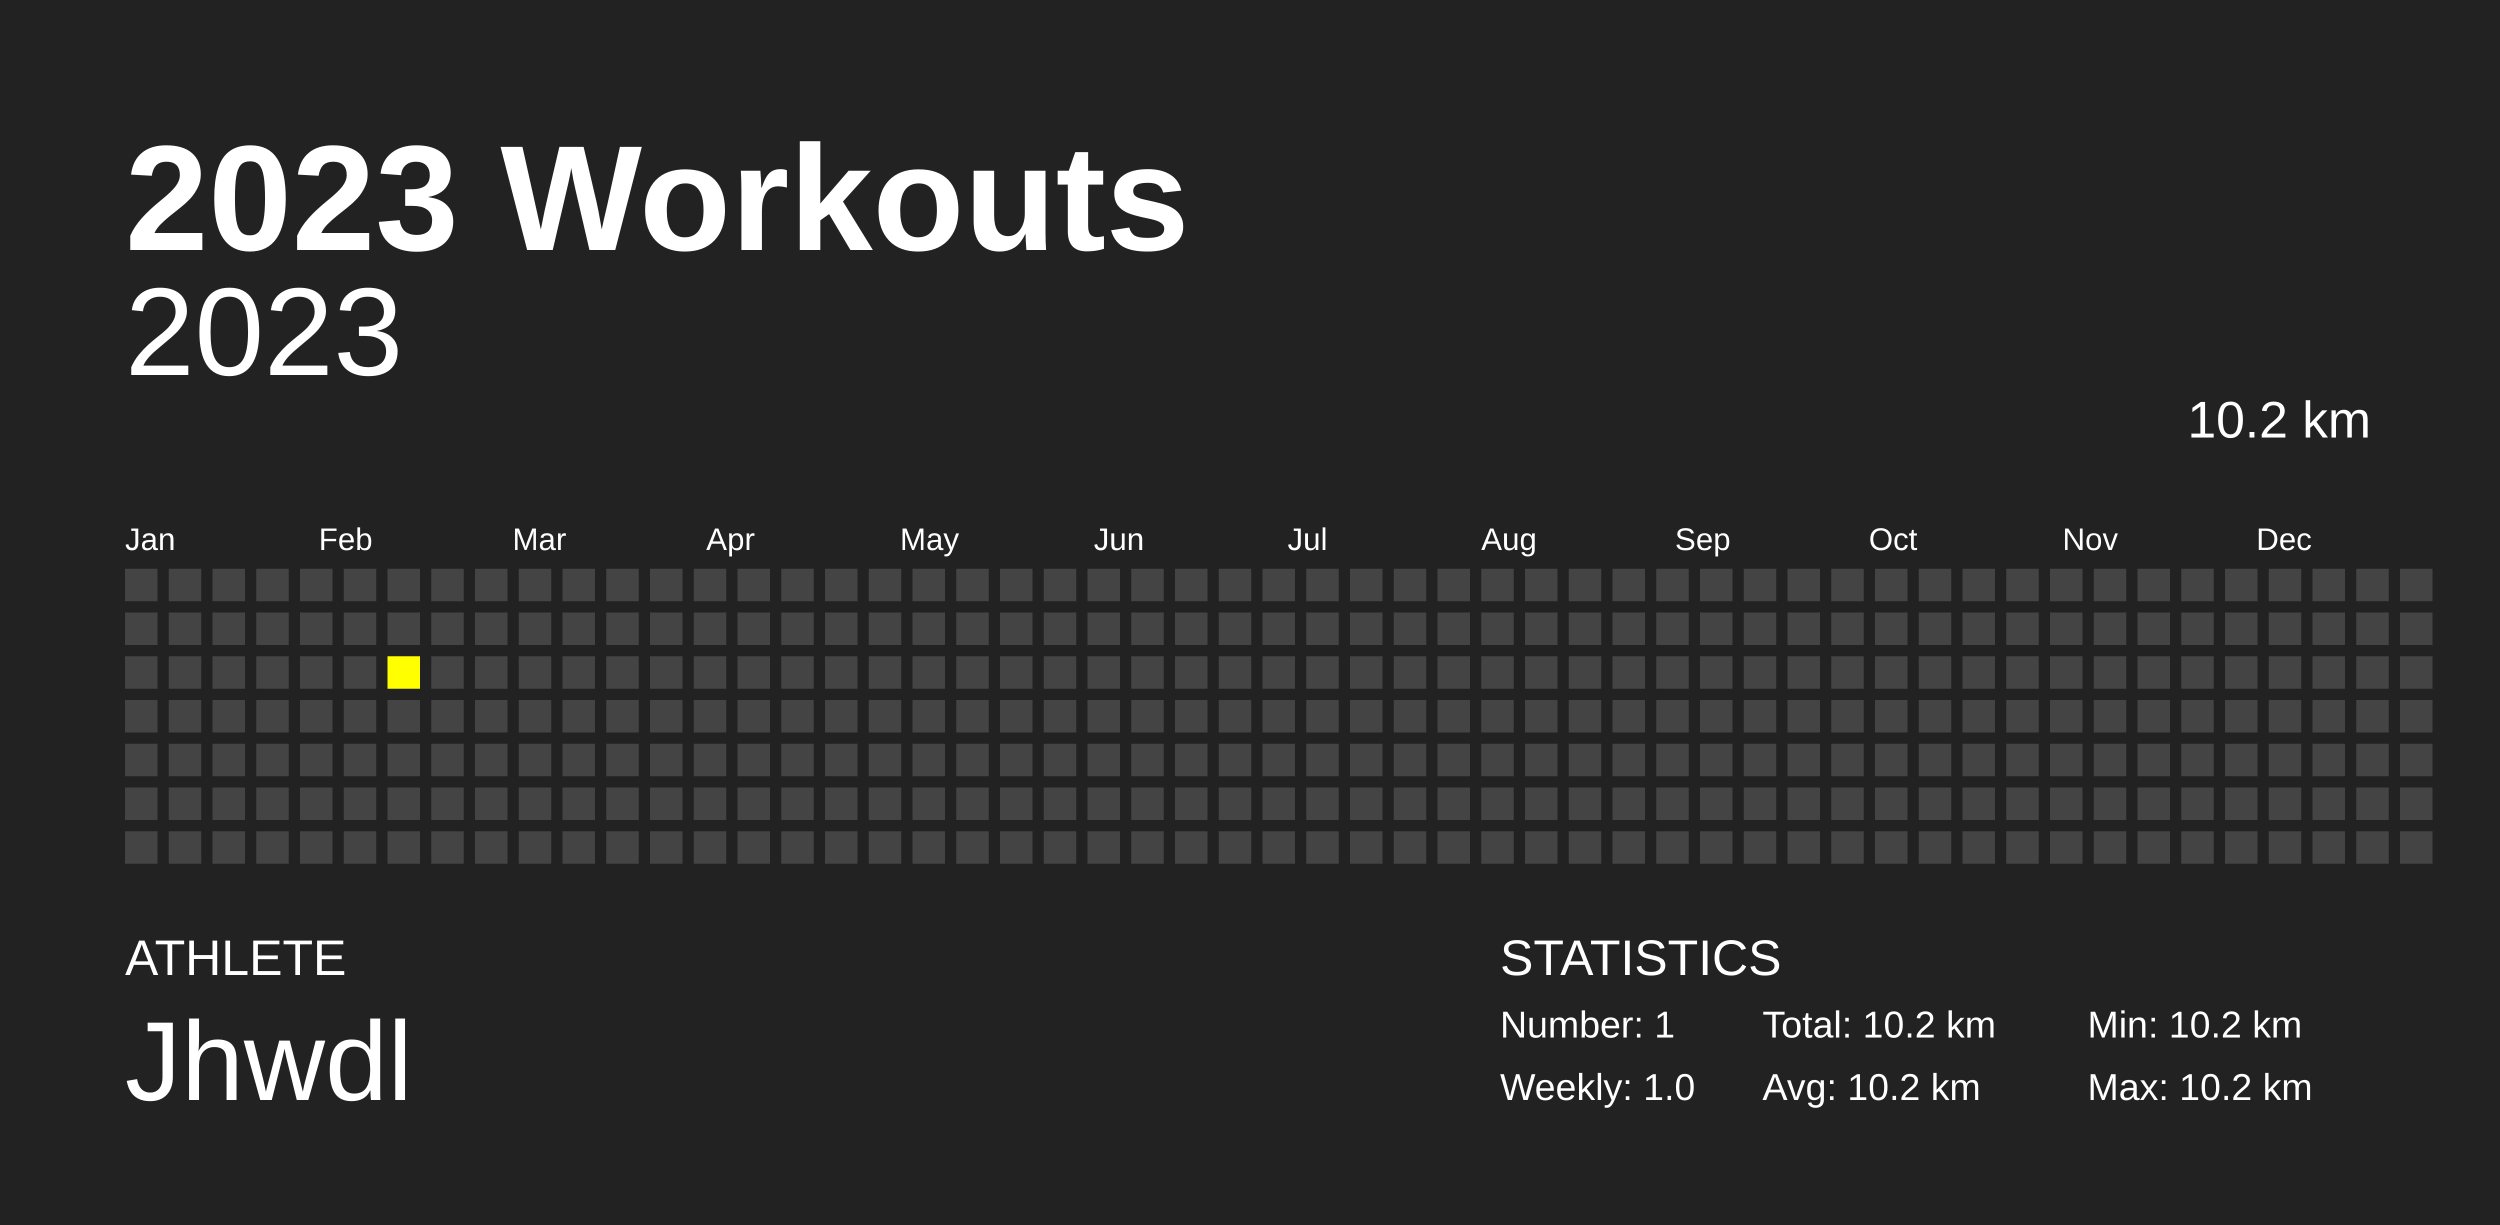
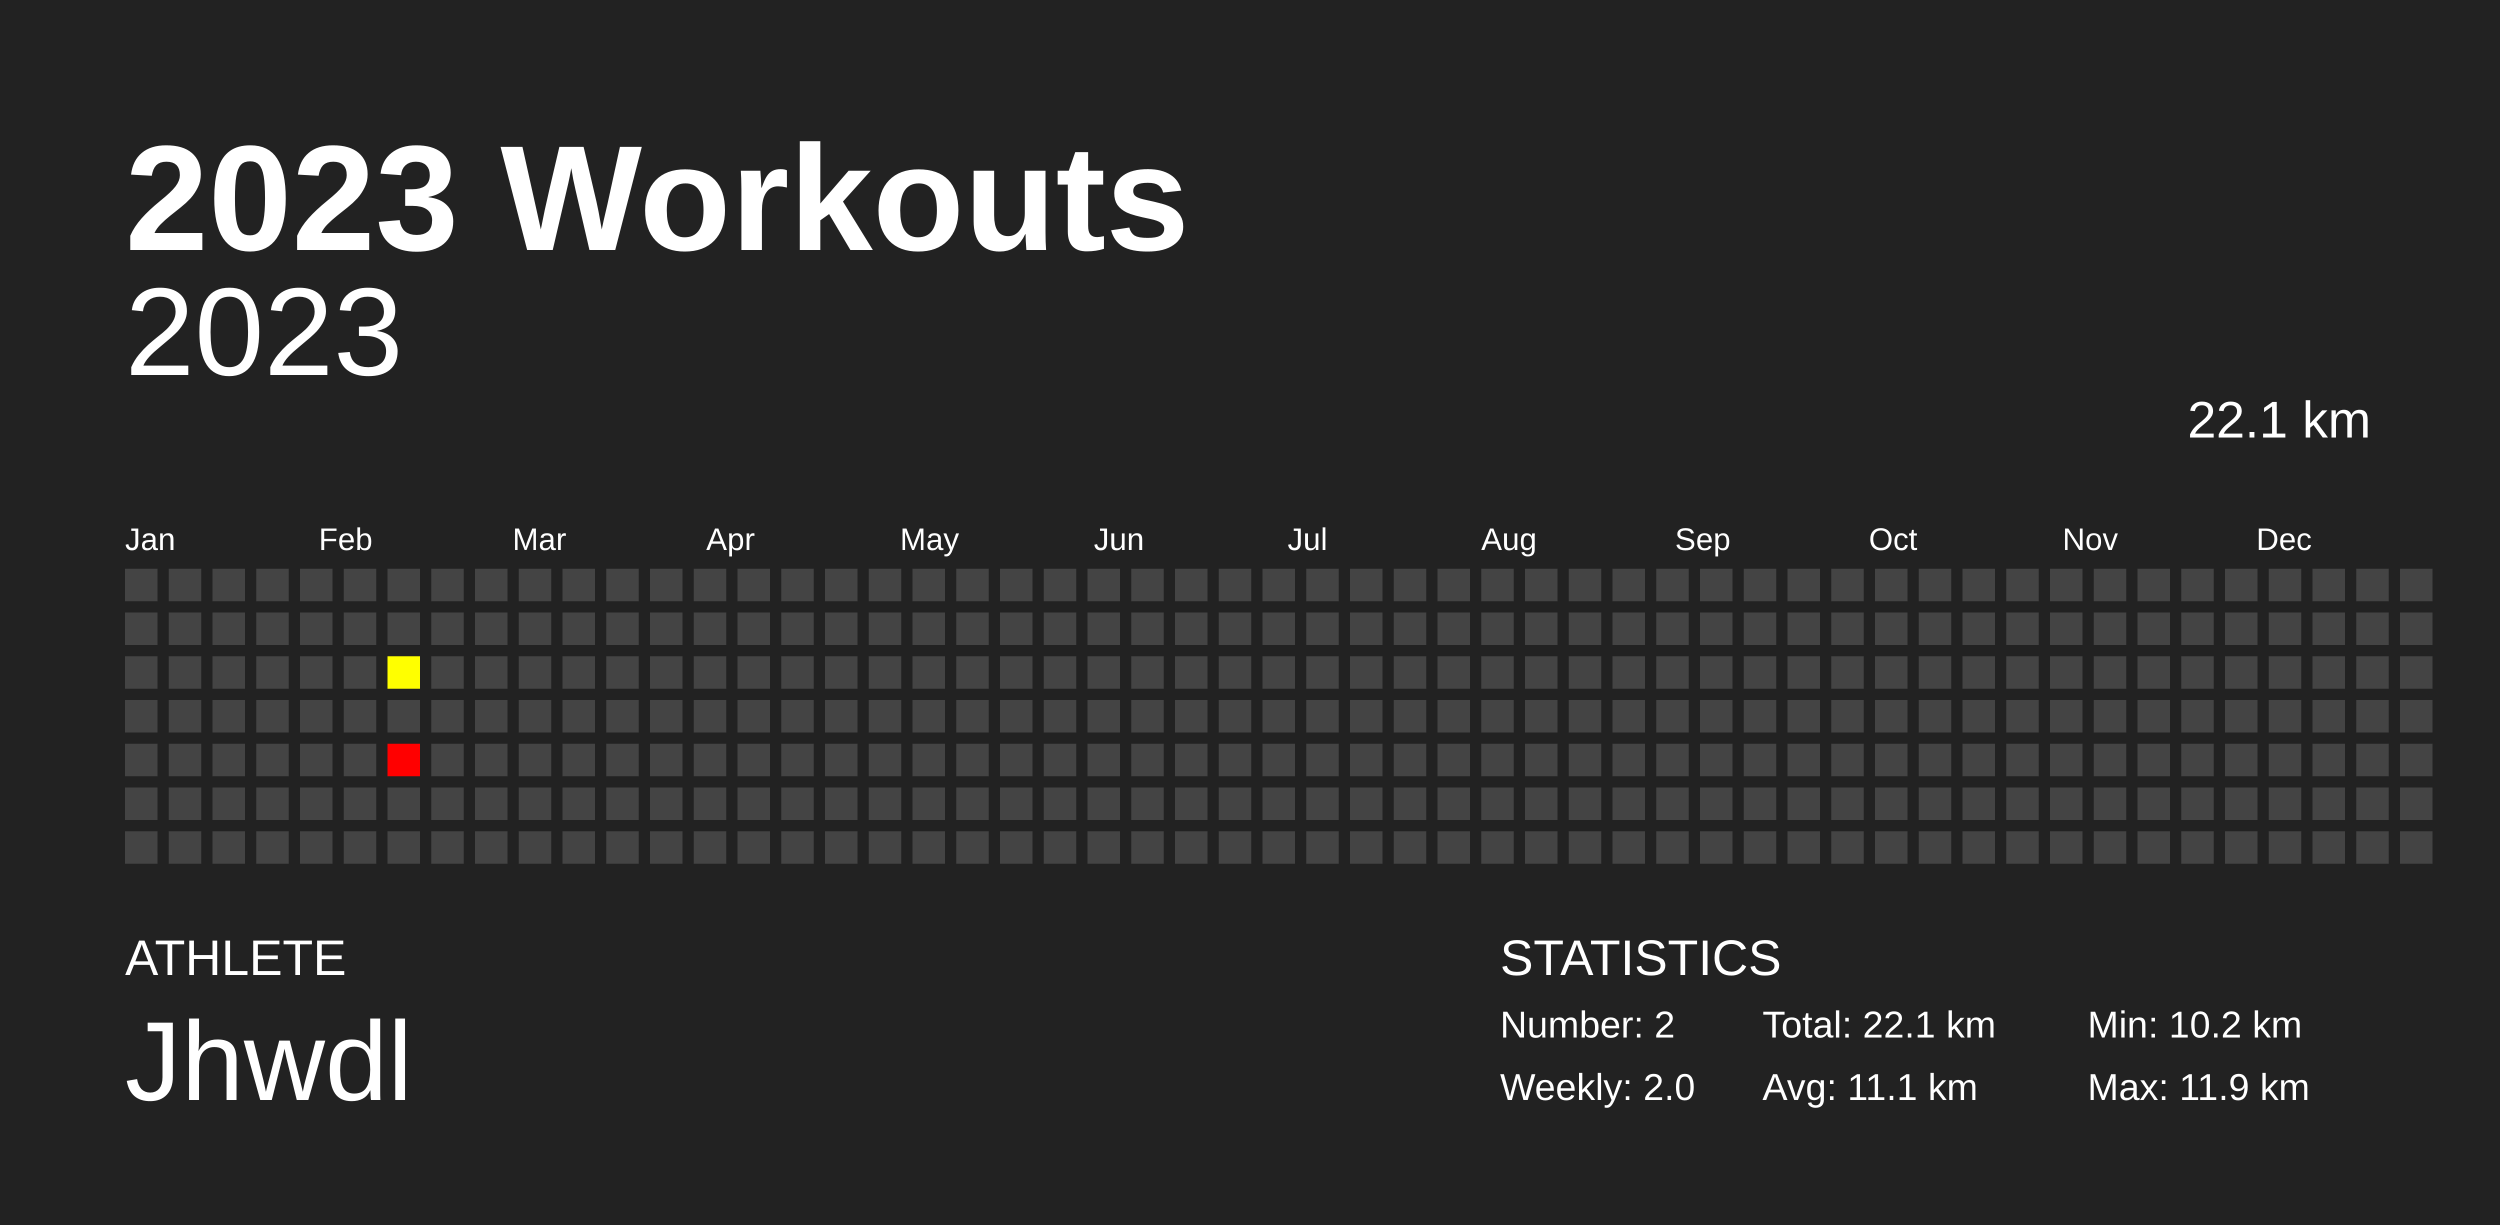
<svg xmlns="http://www.w3.org/2000/svg" baseProfile="full" height="98mm" version="1.1" viewBox="0,0,200,98" width="200mm">
  <defs />
  <rect fill="#222222" height="98" width="200" x="0" y="0" />
  <text fill="#FFFFFF" style="font-size:12px; font-family:Arial; font-weight:bold;" x="10" y="20">2023 Workouts</text>
  <text fill="#FFFFFF" style="font-size:4px; font-family:Arial" x="10" y="78">ATHLETE</text>
  <text fill="#FFFFFF" style="font-size:9px; font-family:Arial" x="10" y="88">Jhwdl</text>
  <text fill="#FFFFFF" style="font-size:4px; font-family:Arial" x="120" y="78">STATISTICS</text>
-   <text fill="#FFFFFF" style="font-size:3px; font-family:Arial" x="120" y="83">Number: 1</text>
-   <text fill="#FFFFFF" style="font-size:3px; font-family:Arial" x="120" y="88">Weekly: 1.0</text>
-   <text fill="#FFFFFF" style="font-size:3px; font-family:Arial" x="141" y="83">Total: 10.2 km</text>
-   <text fill="#FFFFFF" style="font-size:3px; font-family:Arial" x="141" y="88">Avg: 10.2 km</text>
+   <text fill="#FFFFFF" style="font-size:3px; font-family:Arial" x="120" y="83">Number: 2</text>
+   <text fill="#FFFFFF" style="font-size:3px; font-family:Arial" x="120" y="88">Weekly: 2.0</text>
+   <text fill="#FFFFFF" style="font-size:3px; font-family:Arial" x="141" y="83">Total: 22.1 km</text>
+   <text fill="#FFFFFF" style="font-size:3px; font-family:Arial" x="141" y="88">Avg: 11.1 km</text>
  <text fill="#FFFFFF" style="font-size:3px; font-family:Arial" x="167" y="83">Min: 10.2 km</text>
-   <text fill="#FFFFFF" style="font-size:3px; font-family:Arial" x="167" y="88">Max: 10.2 km</text>
+   <text fill="#FFFFFF" style="font-size:3px; font-family:Arial" x="167" y="88">Max: 11.9 km</text>
  <text alignment-baseline="hanging" fill="#FFFFFF" style="font-size:10.0px; font-family:Arial;" x="10" y="30">2023</text>
-   <text alignment-baseline="hanging" fill="#FFFFFF" style="font-size:4.125px; font-family:Arial;" x="175" y="35">10.2 km</text>
+   <text alignment-baseline="hanging" fill="#FFFFFF" style="font-size:4.125px; font-family:Arial;" x="175" y="35">22.1 km</text>
  <text fill="#FFFFFF" style="font-size:2.5px; font-family:Arial" x="10.0" y="44">Jan</text>
  <text fill="#FFFFFF" style="font-size:2.5px; font-family:Arial" x="25.5" y="44">Feb</text>
  <text fill="#FFFFFF" style="font-size:2.5px; font-family:Arial" x="41.0" y="44">Mar</text>
  <text fill="#FFFFFF" style="font-size:2.5px; font-family:Arial" x="56.5" y="44">Apr</text>
  <text fill="#FFFFFF" style="font-size:2.5px; font-family:Arial" x="72.0" y="44">May</text>
  <text fill="#FFFFFF" style="font-size:2.5px; font-family:Arial" x="87.5" y="44">Jun</text>
  <text fill="#FFFFFF" style="font-size:2.5px; font-family:Arial" x="103.0" y="44">Jul</text>
  <text fill="#FFFFFF" style="font-size:2.5px; font-family:Arial" x="118.5" y="44">Aug</text>
  <text fill="#FFFFFF" style="font-size:2.5px; font-family:Arial" x="134.0" y="44">Sep</text>
  <text fill="#FFFFFF" style="font-size:2.5px; font-family:Arial" x="149.5" y="44">Oct</text>
  <text fill="#FFFFFF" style="font-size:2.5px; font-family:Arial" x="165.0" y="44">Nov</text>
  <text fill="#FFFFFF" style="font-size:2.5px; font-family:Arial" x="180.5" y="44">Dec</text>
  <rect fill="#444444" height="2.6" width="2.6" x="10.0" y="45.5" />
  <rect fill="#444444" height="2.6" width="2.6" x="10.0" y="49.0" />
  <rect fill="#444444" height="2.6" width="2.6" x="10.0" y="52.5" />
  <rect fill="#444444" height="2.6" width="2.6" x="10.0" y="56.0" />
  <rect fill="#444444" height="2.6" width="2.6" x="10.0" y="59.5" />
  <rect fill="#444444" height="2.6" width="2.6" x="10.0" y="63.0" />
  <rect fill="#444444" height="2.6" width="2.6" x="10.0" y="66.5" />
  <rect fill="#444444" height="2.6" width="2.6" x="13.5" y="45.5" />
  <rect fill="#444444" height="2.6" width="2.6" x="13.5" y="49.0" />
  <rect fill="#444444" height="2.6" width="2.6" x="13.5" y="52.5" />
  <rect fill="#444444" height="2.6" width="2.6" x="13.5" y="56.0" />
  <rect fill="#444444" height="2.6" width="2.6" x="13.5" y="59.5" />
  <rect fill="#444444" height="2.6" width="2.6" x="13.5" y="63.0" />
  <rect fill="#444444" height="2.6" width="2.6" x="13.5" y="66.5" />
  <rect fill="#444444" height="2.6" width="2.6" x="17.0" y="45.5" />
  <rect fill="#444444" height="2.6" width="2.6" x="17.0" y="49.0" />
  <rect fill="#444444" height="2.6" width="2.6" x="17.0" y="52.5" />
  <rect fill="#444444" height="2.6" width="2.6" x="17.0" y="56.0" />
  <rect fill="#444444" height="2.6" width="2.6" x="17.0" y="59.5" />
  <rect fill="#444444" height="2.6" width="2.6" x="17.0" y="63.0" />
  <rect fill="#444444" height="2.6" width="2.6" x="17.0" y="66.5" />
  <rect fill="#444444" height="2.6" width="2.6" x="20.5" y="45.5" />
  <rect fill="#444444" height="2.6" width="2.6" x="20.5" y="49.0" />
  <rect fill="#444444" height="2.6" width="2.6" x="20.5" y="52.5" />
  <rect fill="#444444" height="2.6" width="2.6" x="20.5" y="56.0" />
  <rect fill="#444444" height="2.6" width="2.6" x="20.5" y="59.5" />
  <rect fill="#444444" height="2.6" width="2.6" x="20.5" y="63.0" />
  <rect fill="#444444" height="2.6" width="2.6" x="20.5" y="66.5" />
  <rect fill="#444444" height="2.6" width="2.6" x="24.0" y="45.5" />
  <rect fill="#444444" height="2.6" width="2.6" x="24.0" y="49.0" />
  <rect fill="#444444" height="2.6" width="2.6" x="24.0" y="52.5" />
  <rect fill="#444444" height="2.6" width="2.6" x="24.0" y="56.0" />
  <rect fill="#444444" height="2.6" width="2.6" x="24.0" y="59.5" />
  <rect fill="#444444" height="2.6" width="2.6" x="24.0" y="63.0" />
  <rect fill="#444444" height="2.6" width="2.6" x="24.0" y="66.5" />
  <rect fill="#444444" height="2.6" width="2.6" x="27.5" y="45.5" />
  <rect fill="#444444" height="2.6" width="2.6" x="27.5" y="49.0" />
  <rect fill="#444444" height="2.6" width="2.6" x="27.5" y="52.5" />
  <rect fill="#444444" height="2.6" width="2.6" x="27.5" y="56.0" />
  <rect fill="#444444" height="2.6" width="2.6" x="27.5" y="59.5" />
  <rect fill="#444444" height="2.6" width="2.6" x="27.5" y="63.0" />
  <rect fill="#444444" height="2.6" width="2.6" x="27.5" y="66.5" />
  <rect fill="#444444" height="2.6" width="2.6" x="31.0" y="45.5" />
  <rect fill="#444444" height="2.6" width="2.6" x="31.0" y="49.0" />
-   <rect fill="yellow" height="2.6" width="2.6" x="31.0" y="52.5" />
+   <rect fill="#ffff00" height="2.6" width="2.6" x="31.0" y="52.5" />
  <rect fill="#444444" height="2.6" width="2.6" x="31.0" y="56.0" />
-   <rect fill="#444444" height="2.6" width="2.6" x="31.0" y="59.5" />
+   <rect fill="#ff0000" height="2.6" width="2.6" x="31.0" y="59.5" />
  <rect fill="#444444" height="2.6" width="2.6" x="31.0" y="63.0" />
  <rect fill="#444444" height="2.6" width="2.6" x="31.0" y="66.5" />
  <rect fill="#444444" height="2.6" width="2.6" x="34.5" y="45.5" />
  <rect fill="#444444" height="2.6" width="2.6" x="34.5" y="49.0" />
  <rect fill="#444444" height="2.6" width="2.6" x="34.5" y="52.5" />
  <rect fill="#444444" height="2.6" width="2.6" x="34.5" y="56.0" />
  <rect fill="#444444" height="2.6" width="2.6" x="34.5" y="59.5" />
  <rect fill="#444444" height="2.6" width="2.6" x="34.5" y="63.0" />
  <rect fill="#444444" height="2.6" width="2.6" x="34.5" y="66.5" />
  <rect fill="#444444" height="2.6" width="2.6" x="38.0" y="45.5" />
  <rect fill="#444444" height="2.6" width="2.6" x="38.0" y="49.0" />
  <rect fill="#444444" height="2.6" width="2.6" x="38.0" y="52.5" />
  <rect fill="#444444" height="2.6" width="2.6" x="38.0" y="56.0" />
  <rect fill="#444444" height="2.6" width="2.6" x="38.0" y="59.5" />
  <rect fill="#444444" height="2.6" width="2.6" x="38.0" y="63.0" />
  <rect fill="#444444" height="2.6" width="2.6" x="38.0" y="66.5" />
  <rect fill="#444444" height="2.6" width="2.6" x="41.5" y="45.5" />
  <rect fill="#444444" height="2.6" width="2.6" x="41.5" y="49.0" />
  <rect fill="#444444" height="2.6" width="2.6" x="41.5" y="52.5" />
  <rect fill="#444444" height="2.6" width="2.6" x="41.5" y="56.0" />
  <rect fill="#444444" height="2.6" width="2.6" x="41.5" y="59.5" />
  <rect fill="#444444" height="2.6" width="2.6" x="41.5" y="63.0" />
  <rect fill="#444444" height="2.6" width="2.6" x="41.5" y="66.5" />
  <rect fill="#444444" height="2.6" width="2.6" x="45.0" y="45.5" />
  <rect fill="#444444" height="2.6" width="2.6" x="45.0" y="49.0" />
  <rect fill="#444444" height="2.6" width="2.6" x="45.0" y="52.5" />
  <rect fill="#444444" height="2.6" width="2.6" x="45.0" y="56.0" />
  <rect fill="#444444" height="2.6" width="2.6" x="45.0" y="59.5" />
  <rect fill="#444444" height="2.6" width="2.6" x="45.0" y="63.0" />
  <rect fill="#444444" height="2.6" width="2.6" x="45.0" y="66.5" />
  <rect fill="#444444" height="2.6" width="2.6" x="48.5" y="45.5" />
  <rect fill="#444444" height="2.6" width="2.6" x="48.5" y="49.0" />
  <rect fill="#444444" height="2.6" width="2.6" x="48.5" y="52.5" />
  <rect fill="#444444" height="2.6" width="2.6" x="48.5" y="56.0" />
  <rect fill="#444444" height="2.6" width="2.6" x="48.5" y="59.5" />
  <rect fill="#444444" height="2.6" width="2.6" x="48.5" y="63.0" />
  <rect fill="#444444" height="2.6" width="2.6" x="48.5" y="66.5" />
  <rect fill="#444444" height="2.6" width="2.6" x="52.0" y="45.5" />
  <rect fill="#444444" height="2.6" width="2.6" x="52.0" y="49.0" />
  <rect fill="#444444" height="2.6" width="2.6" x="52.0" y="52.5" />
  <rect fill="#444444" height="2.6" width="2.6" x="52.0" y="56.0" />
  <rect fill="#444444" height="2.6" width="2.6" x="52.0" y="59.5" />
  <rect fill="#444444" height="2.6" width="2.6" x="52.0" y="63.0" />
  <rect fill="#444444" height="2.6" width="2.6" x="52.0" y="66.5" />
  <rect fill="#444444" height="2.6" width="2.6" x="55.5" y="45.5" />
  <rect fill="#444444" height="2.6" width="2.6" x="55.5" y="49.0" />
  <rect fill="#444444" height="2.6" width="2.6" x="55.5" y="52.5" />
  <rect fill="#444444" height="2.6" width="2.6" x="55.5" y="56.0" />
  <rect fill="#444444" height="2.6" width="2.6" x="55.5" y="59.5" />
  <rect fill="#444444" height="2.6" width="2.6" x="55.5" y="63.0" />
  <rect fill="#444444" height="2.6" width="2.6" x="55.5" y="66.5" />
  <rect fill="#444444" height="2.6" width="2.6" x="59.0" y="45.5" />
  <rect fill="#444444" height="2.6" width="2.6" x="59.0" y="49.0" />
  <rect fill="#444444" height="2.6" width="2.6" x="59.0" y="52.5" />
  <rect fill="#444444" height="2.6" width="2.6" x="59.0" y="56.0" />
  <rect fill="#444444" height="2.6" width="2.6" x="59.0" y="59.5" />
  <rect fill="#444444" height="2.6" width="2.6" x="59.0" y="63.0" />
  <rect fill="#444444" height="2.6" width="2.6" x="59.0" y="66.5" />
  <rect fill="#444444" height="2.6" width="2.6" x="62.5" y="45.5" />
  <rect fill="#444444" height="2.6" width="2.6" x="62.5" y="49.0" />
  <rect fill="#444444" height="2.6" width="2.6" x="62.5" y="52.5" />
  <rect fill="#444444" height="2.6" width="2.6" x="62.5" y="56.0" />
  <rect fill="#444444" height="2.6" width="2.6" x="62.5" y="59.5" />
  <rect fill="#444444" height="2.6" width="2.6" x="62.5" y="63.0" />
  <rect fill="#444444" height="2.6" width="2.6" x="62.5" y="66.5" />
  <rect fill="#444444" height="2.6" width="2.6" x="66.0" y="45.5" />
  <rect fill="#444444" height="2.6" width="2.6" x="66.0" y="49.0" />
  <rect fill="#444444" height="2.6" width="2.6" x="66.0" y="52.5" />
  <rect fill="#444444" height="2.6" width="2.6" x="66.0" y="56.0" />
  <rect fill="#444444" height="2.6" width="2.6" x="66.0" y="59.5" />
  <rect fill="#444444" height="2.6" width="2.6" x="66.0" y="63.0" />
  <rect fill="#444444" height="2.6" width="2.6" x="66.0" y="66.5" />
  <rect fill="#444444" height="2.6" width="2.6" x="69.5" y="45.5" />
  <rect fill="#444444" height="2.6" width="2.6" x="69.5" y="49.0" />
  <rect fill="#444444" height="2.6" width="2.6" x="69.5" y="52.5" />
  <rect fill="#444444" height="2.6" width="2.6" x="69.5" y="56.0" />
  <rect fill="#444444" height="2.6" width="2.6" x="69.5" y="59.5" />
  <rect fill="#444444" height="2.6" width="2.6" x="69.5" y="63.0" />
  <rect fill="#444444" height="2.6" width="2.6" x="69.5" y="66.5" />
  <rect fill="#444444" height="2.6" width="2.6" x="73.0" y="45.5" />
  <rect fill="#444444" height="2.6" width="2.6" x="73.0" y="49.0" />
  <rect fill="#444444" height="2.6" width="2.6" x="73.0" y="52.5" />
  <rect fill="#444444" height="2.6" width="2.6" x="73.0" y="56.0" />
  <rect fill="#444444" height="2.6" width="2.6" x="73.0" y="59.5" />
  <rect fill="#444444" height="2.6" width="2.6" x="73.0" y="63.0" />
  <rect fill="#444444" height="2.6" width="2.6" x="73.0" y="66.5" />
  <rect fill="#444444" height="2.6" width="2.6" x="76.5" y="45.5" />
  <rect fill="#444444" height="2.6" width="2.6" x="76.5" y="49.0" />
  <rect fill="#444444" height="2.6" width="2.6" x="76.5" y="52.5" />
  <rect fill="#444444" height="2.6" width="2.6" x="76.5" y="56.0" />
  <rect fill="#444444" height="2.6" width="2.6" x="76.5" y="59.5" />
  <rect fill="#444444" height="2.6" width="2.6" x="76.5" y="63.0" />
  <rect fill="#444444" height="2.6" width="2.6" x="76.5" y="66.5" />
  <rect fill="#444444" height="2.6" width="2.6" x="80.0" y="45.5" />
  <rect fill="#444444" height="2.6" width="2.6" x="80.0" y="49.0" />
  <rect fill="#444444" height="2.6" width="2.6" x="80.0" y="52.5" />
  <rect fill="#444444" height="2.6" width="2.6" x="80.0" y="56.0" />
  <rect fill="#444444" height="2.6" width="2.6" x="80.0" y="59.5" />
  <rect fill="#444444" height="2.6" width="2.6" x="80.0" y="63.0" />
  <rect fill="#444444" height="2.6" width="2.6" x="80.0" y="66.5" />
  <rect fill="#444444" height="2.6" width="2.6" x="83.5" y="45.5" />
  <rect fill="#444444" height="2.6" width="2.6" x="83.5" y="49.0" />
  <rect fill="#444444" height="2.6" width="2.6" x="83.5" y="52.5" />
  <rect fill="#444444" height="2.6" width="2.6" x="83.5" y="56.0" />
  <rect fill="#444444" height="2.6" width="2.6" x="83.5" y="59.5" />
  <rect fill="#444444" height="2.6" width="2.6" x="83.5" y="63.0" />
  <rect fill="#444444" height="2.6" width="2.6" x="83.5" y="66.5" />
  <rect fill="#444444" height="2.6" width="2.6" x="87.0" y="45.5" />
  <rect fill="#444444" height="2.6" width="2.6" x="87.0" y="49.0" />
  <rect fill="#444444" height="2.6" width="2.6" x="87.0" y="52.5" />
  <rect fill="#444444" height="2.6" width="2.6" x="87.0" y="56.0" />
  <rect fill="#444444" height="2.6" width="2.6" x="87.0" y="59.5" />
  <rect fill="#444444" height="2.6" width="2.6" x="87.0" y="63.0" />
  <rect fill="#444444" height="2.6" width="2.6" x="87.0" y="66.5" />
  <rect fill="#444444" height="2.6" width="2.6" x="90.5" y="45.5" />
  <rect fill="#444444" height="2.6" width="2.6" x="90.5" y="49.0" />
  <rect fill="#444444" height="2.6" width="2.6" x="90.5" y="52.5" />
  <rect fill="#444444" height="2.6" width="2.6" x="90.5" y="56.0" />
  <rect fill="#444444" height="2.6" width="2.6" x="90.5" y="59.5" />
  <rect fill="#444444" height="2.6" width="2.6" x="90.5" y="63.0" />
  <rect fill="#444444" height="2.6" width="2.6" x="90.5" y="66.5" />
  <rect fill="#444444" height="2.6" width="2.6" x="94.0" y="45.5" />
  <rect fill="#444444" height="2.6" width="2.6" x="94.0" y="49.0" />
  <rect fill="#444444" height="2.6" width="2.6" x="94.0" y="52.5" />
  <rect fill="#444444" height="2.6" width="2.6" x="94.0" y="56.0" />
  <rect fill="#444444" height="2.6" width="2.6" x="94.0" y="59.5" />
  <rect fill="#444444" height="2.6" width="2.6" x="94.0" y="63.0" />
  <rect fill="#444444" height="2.6" width="2.6" x="94.0" y="66.5" />
  <rect fill="#444444" height="2.6" width="2.6" x="97.5" y="45.5" />
  <rect fill="#444444" height="2.6" width="2.6" x="97.5" y="49.0" />
  <rect fill="#444444" height="2.6" width="2.6" x="97.5" y="52.5" />
  <rect fill="#444444" height="2.6" width="2.6" x="97.5" y="56.0" />
  <rect fill="#444444" height="2.6" width="2.6" x="97.5" y="59.5" />
  <rect fill="#444444" height="2.6" width="2.6" x="97.5" y="63.0" />
  <rect fill="#444444" height="2.6" width="2.6" x="97.5" y="66.5" />
  <rect fill="#444444" height="2.6" width="2.6" x="101.0" y="45.5" />
  <rect fill="#444444" height="2.6" width="2.6" x="101.0" y="49.0" />
  <rect fill="#444444" height="2.6" width="2.6" x="101.0" y="52.5" />
  <rect fill="#444444" height="2.6" width="2.6" x="101.0" y="56.0" />
  <rect fill="#444444" height="2.6" width="2.6" x="101.0" y="59.5" />
  <rect fill="#444444" height="2.6" width="2.6" x="101.0" y="63.0" />
  <rect fill="#444444" height="2.6" width="2.6" x="101.0" y="66.5" />
  <rect fill="#444444" height="2.6" width="2.6" x="104.5" y="45.5" />
  <rect fill="#444444" height="2.6" width="2.6" x="104.5" y="49.0" />
  <rect fill="#444444" height="2.6" width="2.6" x="104.5" y="52.5" />
  <rect fill="#444444" height="2.6" width="2.6" x="104.5" y="56.0" />
  <rect fill="#444444" height="2.6" width="2.6" x="104.5" y="59.5" />
  <rect fill="#444444" height="2.6" width="2.6" x="104.5" y="63.0" />
  <rect fill="#444444" height="2.6" width="2.6" x="104.5" y="66.5" />
  <rect fill="#444444" height="2.6" width="2.6" x="108.0" y="45.5" />
  <rect fill="#444444" height="2.6" width="2.6" x="108.0" y="49.0" />
  <rect fill="#444444" height="2.6" width="2.6" x="108.0" y="52.5" />
  <rect fill="#444444" height="2.6" width="2.6" x="108.0" y="56.0" />
  <rect fill="#444444" height="2.6" width="2.6" x="108.0" y="59.5" />
  <rect fill="#444444" height="2.6" width="2.6" x="108.0" y="63.0" />
  <rect fill="#444444" height="2.6" width="2.6" x="108.0" y="66.5" />
  <rect fill="#444444" height="2.6" width="2.6" x="111.5" y="45.5" />
  <rect fill="#444444" height="2.6" width="2.6" x="111.5" y="49.0" />
  <rect fill="#444444" height="2.6" width="2.6" x="111.5" y="52.5" />
  <rect fill="#444444" height="2.6" width="2.6" x="111.5" y="56.0" />
  <rect fill="#444444" height="2.6" width="2.6" x="111.5" y="59.5" />
  <rect fill="#444444" height="2.6" width="2.6" x="111.5" y="63.0" />
  <rect fill="#444444" height="2.6" width="2.6" x="111.5" y="66.5" />
  <rect fill="#444444" height="2.6" width="2.6" x="115.0" y="45.5" />
  <rect fill="#444444" height="2.6" width="2.6" x="115.0" y="49.0" />
  <rect fill="#444444" height="2.6" width="2.6" x="115.0" y="52.5" />
  <rect fill="#444444" height="2.6" width="2.6" x="115.0" y="56.0" />
  <rect fill="#444444" height="2.6" width="2.6" x="115.0" y="59.5" />
  <rect fill="#444444" height="2.6" width="2.6" x="115.0" y="63.0" />
  <rect fill="#444444" height="2.6" width="2.6" x="115.0" y="66.5" />
  <rect fill="#444444" height="2.6" width="2.6" x="118.5" y="45.5" />
  <rect fill="#444444" height="2.6" width="2.6" x="118.5" y="49.0" />
  <rect fill="#444444" height="2.6" width="2.6" x="118.5" y="52.5" />
  <rect fill="#444444" height="2.6" width="2.6" x="118.5" y="56.0" />
  <rect fill="#444444" height="2.6" width="2.6" x="118.5" y="59.5" />
  <rect fill="#444444" height="2.6" width="2.6" x="118.5" y="63.0" />
  <rect fill="#444444" height="2.6" width="2.6" x="118.5" y="66.5" />
  <rect fill="#444444" height="2.6" width="2.6" x="122.0" y="45.5" />
  <rect fill="#444444" height="2.6" width="2.6" x="122.0" y="49.0" />
  <rect fill="#444444" height="2.6" width="2.6" x="122.0" y="52.5" />
  <rect fill="#444444" height="2.6" width="2.6" x="122.0" y="56.0" />
  <rect fill="#444444" height="2.6" width="2.6" x="122.0" y="59.5" />
  <rect fill="#444444" height="2.6" width="2.6" x="122.0" y="63.0" />
  <rect fill="#444444" height="2.6" width="2.6" x="122.0" y="66.5" />
  <rect fill="#444444" height="2.6" width="2.6" x="125.5" y="45.5" />
  <rect fill="#444444" height="2.6" width="2.6" x="125.5" y="49.0" />
  <rect fill="#444444" height="2.6" width="2.6" x="125.5" y="52.5" />
  <rect fill="#444444" height="2.6" width="2.6" x="125.5" y="56.0" />
  <rect fill="#444444" height="2.6" width="2.6" x="125.5" y="59.5" />
  <rect fill="#444444" height="2.6" width="2.6" x="125.5" y="63.0" />
  <rect fill="#444444" height="2.6" width="2.6" x="125.5" y="66.5" />
  <rect fill="#444444" height="2.6" width="2.6" x="129.0" y="45.5" />
  <rect fill="#444444" height="2.6" width="2.6" x="129.0" y="49.0" />
  <rect fill="#444444" height="2.6" width="2.6" x="129.0" y="52.5" />
  <rect fill="#444444" height="2.6" width="2.6" x="129.0" y="56.0" />
  <rect fill="#444444" height="2.6" width="2.6" x="129.0" y="59.5" />
  <rect fill="#444444" height="2.6" width="2.6" x="129.0" y="63.0" />
  <rect fill="#444444" height="2.6" width="2.6" x="129.0" y="66.5" />
  <rect fill="#444444" height="2.6" width="2.6" x="132.5" y="45.5" />
  <rect fill="#444444" height="2.6" width="2.6" x="132.5" y="49.0" />
  <rect fill="#444444" height="2.6" width="2.6" x="132.5" y="52.5" />
  <rect fill="#444444" height="2.6" width="2.6" x="132.5" y="56.0" />
  <rect fill="#444444" height="2.6" width="2.6" x="132.5" y="59.5" />
  <rect fill="#444444" height="2.6" width="2.6" x="132.5" y="63.0" />
  <rect fill="#444444" height="2.6" width="2.6" x="132.5" y="66.5" />
  <rect fill="#444444" height="2.6" width="2.6" x="136.0" y="45.5" />
  <rect fill="#444444" height="2.6" width="2.6" x="136.0" y="49.0" />
  <rect fill="#444444" height="2.6" width="2.6" x="136.0" y="52.5" />
  <rect fill="#444444" height="2.6" width="2.6" x="136.0" y="56.0" />
  <rect fill="#444444" height="2.6" width="2.6" x="136.0" y="59.5" />
  <rect fill="#444444" height="2.6" width="2.6" x="136.0" y="63.0" />
  <rect fill="#444444" height="2.6" width="2.6" x="136.0" y="66.5" />
  <rect fill="#444444" height="2.6" width="2.6" x="139.5" y="45.5" />
  <rect fill="#444444" height="2.6" width="2.6" x="139.5" y="49.0" />
  <rect fill="#444444" height="2.6" width="2.6" x="139.5" y="52.5" />
  <rect fill="#444444" height="2.6" width="2.6" x="139.5" y="56.0" />
  <rect fill="#444444" height="2.6" width="2.6" x="139.5" y="59.5" />
  <rect fill="#444444" height="2.6" width="2.6" x="139.5" y="63.0" />
  <rect fill="#444444" height="2.6" width="2.6" x="139.5" y="66.5" />
  <rect fill="#444444" height="2.6" width="2.6" x="143.0" y="45.5" />
  <rect fill="#444444" height="2.6" width="2.6" x="143.0" y="49.0" />
  <rect fill="#444444" height="2.6" width="2.6" x="143.0" y="52.5" />
  <rect fill="#444444" height="2.6" width="2.6" x="143.0" y="56.0" />
  <rect fill="#444444" height="2.6" width="2.6" x="143.0" y="59.5" />
  <rect fill="#444444" height="2.6" width="2.6" x="143.0" y="63.0" />
  <rect fill="#444444" height="2.6" width="2.6" x="143.0" y="66.5" />
  <rect fill="#444444" height="2.6" width="2.6" x="146.5" y="45.5" />
  <rect fill="#444444" height="2.6" width="2.6" x="146.5" y="49.0" />
  <rect fill="#444444" height="2.6" width="2.6" x="146.5" y="52.5" />
  <rect fill="#444444" height="2.6" width="2.6" x="146.5" y="56.0" />
  <rect fill="#444444" height="2.6" width="2.6" x="146.5" y="59.5" />
  <rect fill="#444444" height="2.6" width="2.6" x="146.5" y="63.0" />
  <rect fill="#444444" height="2.6" width="2.6" x="146.5" y="66.5" />
  <rect fill="#444444" height="2.6" width="2.6" x="150.0" y="45.5" />
  <rect fill="#444444" height="2.6" width="2.6" x="150.0" y="49.0" />
  <rect fill="#444444" height="2.6" width="2.6" x="150.0" y="52.5" />
  <rect fill="#444444" height="2.6" width="2.6" x="150.0" y="56.0" />
  <rect fill="#444444" height="2.6" width="2.6" x="150.0" y="59.5" />
  <rect fill="#444444" height="2.6" width="2.6" x="150.0" y="63.0" />
  <rect fill="#444444" height="2.6" width="2.6" x="150.0" y="66.5" />
  <rect fill="#444444" height="2.6" width="2.6" x="153.5" y="45.5" />
  <rect fill="#444444" height="2.6" width="2.6" x="153.5" y="49.0" />
  <rect fill="#444444" height="2.6" width="2.6" x="153.5" y="52.5" />
  <rect fill="#444444" height="2.6" width="2.6" x="153.5" y="56.0" />
  <rect fill="#444444" height="2.6" width="2.6" x="153.5" y="59.5" />
  <rect fill="#444444" height="2.6" width="2.6" x="153.5" y="63.0" />
  <rect fill="#444444" height="2.6" width="2.6" x="153.5" y="66.5" />
  <rect fill="#444444" height="2.6" width="2.6" x="157.0" y="45.5" />
  <rect fill="#444444" height="2.6" width="2.6" x="157.0" y="49.0" />
  <rect fill="#444444" height="2.6" width="2.6" x="157.0" y="52.5" />
  <rect fill="#444444" height="2.6" width="2.6" x="157.0" y="56.0" />
  <rect fill="#444444" height="2.6" width="2.6" x="157.0" y="59.5" />
  <rect fill="#444444" height="2.6" width="2.6" x="157.0" y="63.0" />
  <rect fill="#444444" height="2.6" width="2.6" x="157.0" y="66.5" />
  <rect fill="#444444" height="2.6" width="2.6" x="160.5" y="45.5" />
  <rect fill="#444444" height="2.6" width="2.6" x="160.5" y="49.0" />
  <rect fill="#444444" height="2.6" width="2.6" x="160.5" y="52.5" />
  <rect fill="#444444" height="2.6" width="2.6" x="160.5" y="56.0" />
  <rect fill="#444444" height="2.6" width="2.6" x="160.5" y="59.5" />
  <rect fill="#444444" height="2.6" width="2.6" x="160.5" y="63.0" />
  <rect fill="#444444" height="2.6" width="2.6" x="160.5" y="66.5" />
  <rect fill="#444444" height="2.6" width="2.6" x="164.0" y="45.5" />
  <rect fill="#444444" height="2.6" width="2.6" x="164.0" y="49.0" />
  <rect fill="#444444" height="2.6" width="2.6" x="164.0" y="52.5" />
  <rect fill="#444444" height="2.6" width="2.6" x="164.0" y="56.0" />
  <rect fill="#444444" height="2.6" width="2.6" x="164.0" y="59.5" />
  <rect fill="#444444" height="2.6" width="2.6" x="164.0" y="63.0" />
  <rect fill="#444444" height="2.6" width="2.6" x="164.0" y="66.5" />
  <rect fill="#444444" height="2.6" width="2.6" x="167.5" y="45.5" />
  <rect fill="#444444" height="2.6" width="2.6" x="167.5" y="49.0" />
  <rect fill="#444444" height="2.6" width="2.6" x="167.5" y="52.5" />
  <rect fill="#444444" height="2.6" width="2.6" x="167.5" y="56.0" />
  <rect fill="#444444" height="2.6" width="2.6" x="167.5" y="59.5" />
  <rect fill="#444444" height="2.6" width="2.6" x="167.5" y="63.0" />
  <rect fill="#444444" height="2.6" width="2.6" x="167.5" y="66.5" />
  <rect fill="#444444" height="2.6" width="2.6" x="171.0" y="45.5" />
  <rect fill="#444444" height="2.6" width="2.6" x="171.0" y="49.0" />
  <rect fill="#444444" height="2.6" width="2.6" x="171.0" y="52.5" />
  <rect fill="#444444" height="2.6" width="2.6" x="171.0" y="56.0" />
  <rect fill="#444444" height="2.6" width="2.6" x="171.0" y="59.5" />
  <rect fill="#444444" height="2.6" width="2.6" x="171.0" y="63.0" />
  <rect fill="#444444" height="2.6" width="2.6" x="171.0" y="66.5" />
  <rect fill="#444444" height="2.6" width="2.6" x="174.5" y="45.5" />
  <rect fill="#444444" height="2.6" width="2.6" x="174.5" y="49.0" />
  <rect fill="#444444" height="2.6" width="2.6" x="174.5" y="52.5" />
  <rect fill="#444444" height="2.6" width="2.6" x="174.5" y="56.0" />
  <rect fill="#444444" height="2.6" width="2.6" x="174.5" y="59.5" />
  <rect fill="#444444" height="2.6" width="2.6" x="174.5" y="63.0" />
  <rect fill="#444444" height="2.6" width="2.6" x="174.5" y="66.5" />
  <rect fill="#444444" height="2.6" width="2.6" x="178.0" y="45.5" />
  <rect fill="#444444" height="2.6" width="2.6" x="178.0" y="49.0" />
  <rect fill="#444444" height="2.6" width="2.6" x="178.0" y="52.5" />
  <rect fill="#444444" height="2.6" width="2.6" x="178.0" y="56.0" />
  <rect fill="#444444" height="2.6" width="2.6" x="178.0" y="59.5" />
  <rect fill="#444444" height="2.6" width="2.6" x="178.0" y="63.0" />
  <rect fill="#444444" height="2.6" width="2.6" x="178.0" y="66.5" />
  <rect fill="#444444" height="2.6" width="2.6" x="181.5" y="45.5" />
  <rect fill="#444444" height="2.6" width="2.6" x="181.5" y="49.0" />
  <rect fill="#444444" height="2.6" width="2.6" x="181.5" y="52.5" />
  <rect fill="#444444" height="2.6" width="2.6" x="181.5" y="56.0" />
  <rect fill="#444444" height="2.6" width="2.6" x="181.5" y="59.5" />
  <rect fill="#444444" height="2.6" width="2.6" x="181.5" y="63.0" />
  <rect fill="#444444" height="2.6" width="2.6" x="181.5" y="66.5" />
  <rect fill="#444444" height="2.6" width="2.6" x="185.0" y="45.5" />
  <rect fill="#444444" height="2.6" width="2.6" x="185.0" y="49.0" />
  <rect fill="#444444" height="2.6" width="2.6" x="185.0" y="52.5" />
  <rect fill="#444444" height="2.6" width="2.6" x="185.0" y="56.0" />
  <rect fill="#444444" height="2.6" width="2.6" x="185.0" y="59.5" />
  <rect fill="#444444" height="2.6" width="2.6" x="185.0" y="63.0" />
  <rect fill="#444444" height="2.6" width="2.6" x="185.0" y="66.5" />
  <rect fill="#444444" height="2.6" width="2.6" x="188.5" y="45.5" />
  <rect fill="#444444" height="2.6" width="2.6" x="188.5" y="49.0" />
  <rect fill="#444444" height="2.6" width="2.6" x="188.5" y="52.5" />
  <rect fill="#444444" height="2.6" width="2.6" x="188.5" y="56.0" />
  <rect fill="#444444" height="2.6" width="2.6" x="188.5" y="59.5" />
  <rect fill="#444444" height="2.6" width="2.6" x="188.5" y="63.0" />
  <rect fill="#444444" height="2.6" width="2.6" x="188.5" y="66.5" />
  <rect fill="#444444" height="2.6" width="2.6" x="192.0" y="45.5" />
  <rect fill="#444444" height="2.6" width="2.6" x="192.0" y="49.0" />
  <rect fill="#444444" height="2.6" width="2.6" x="192.0" y="52.5" />
  <rect fill="#444444" height="2.6" width="2.6" x="192.0" y="56.0" />
  <rect fill="#444444" height="2.6" width="2.6" x="192.0" y="59.5" />
  <rect fill="#444444" height="2.6" width="2.6" x="192.0" y="63.0" />
  <rect fill="#444444" height="2.6" width="2.6" x="192.0" y="66.5" />
</svg>
